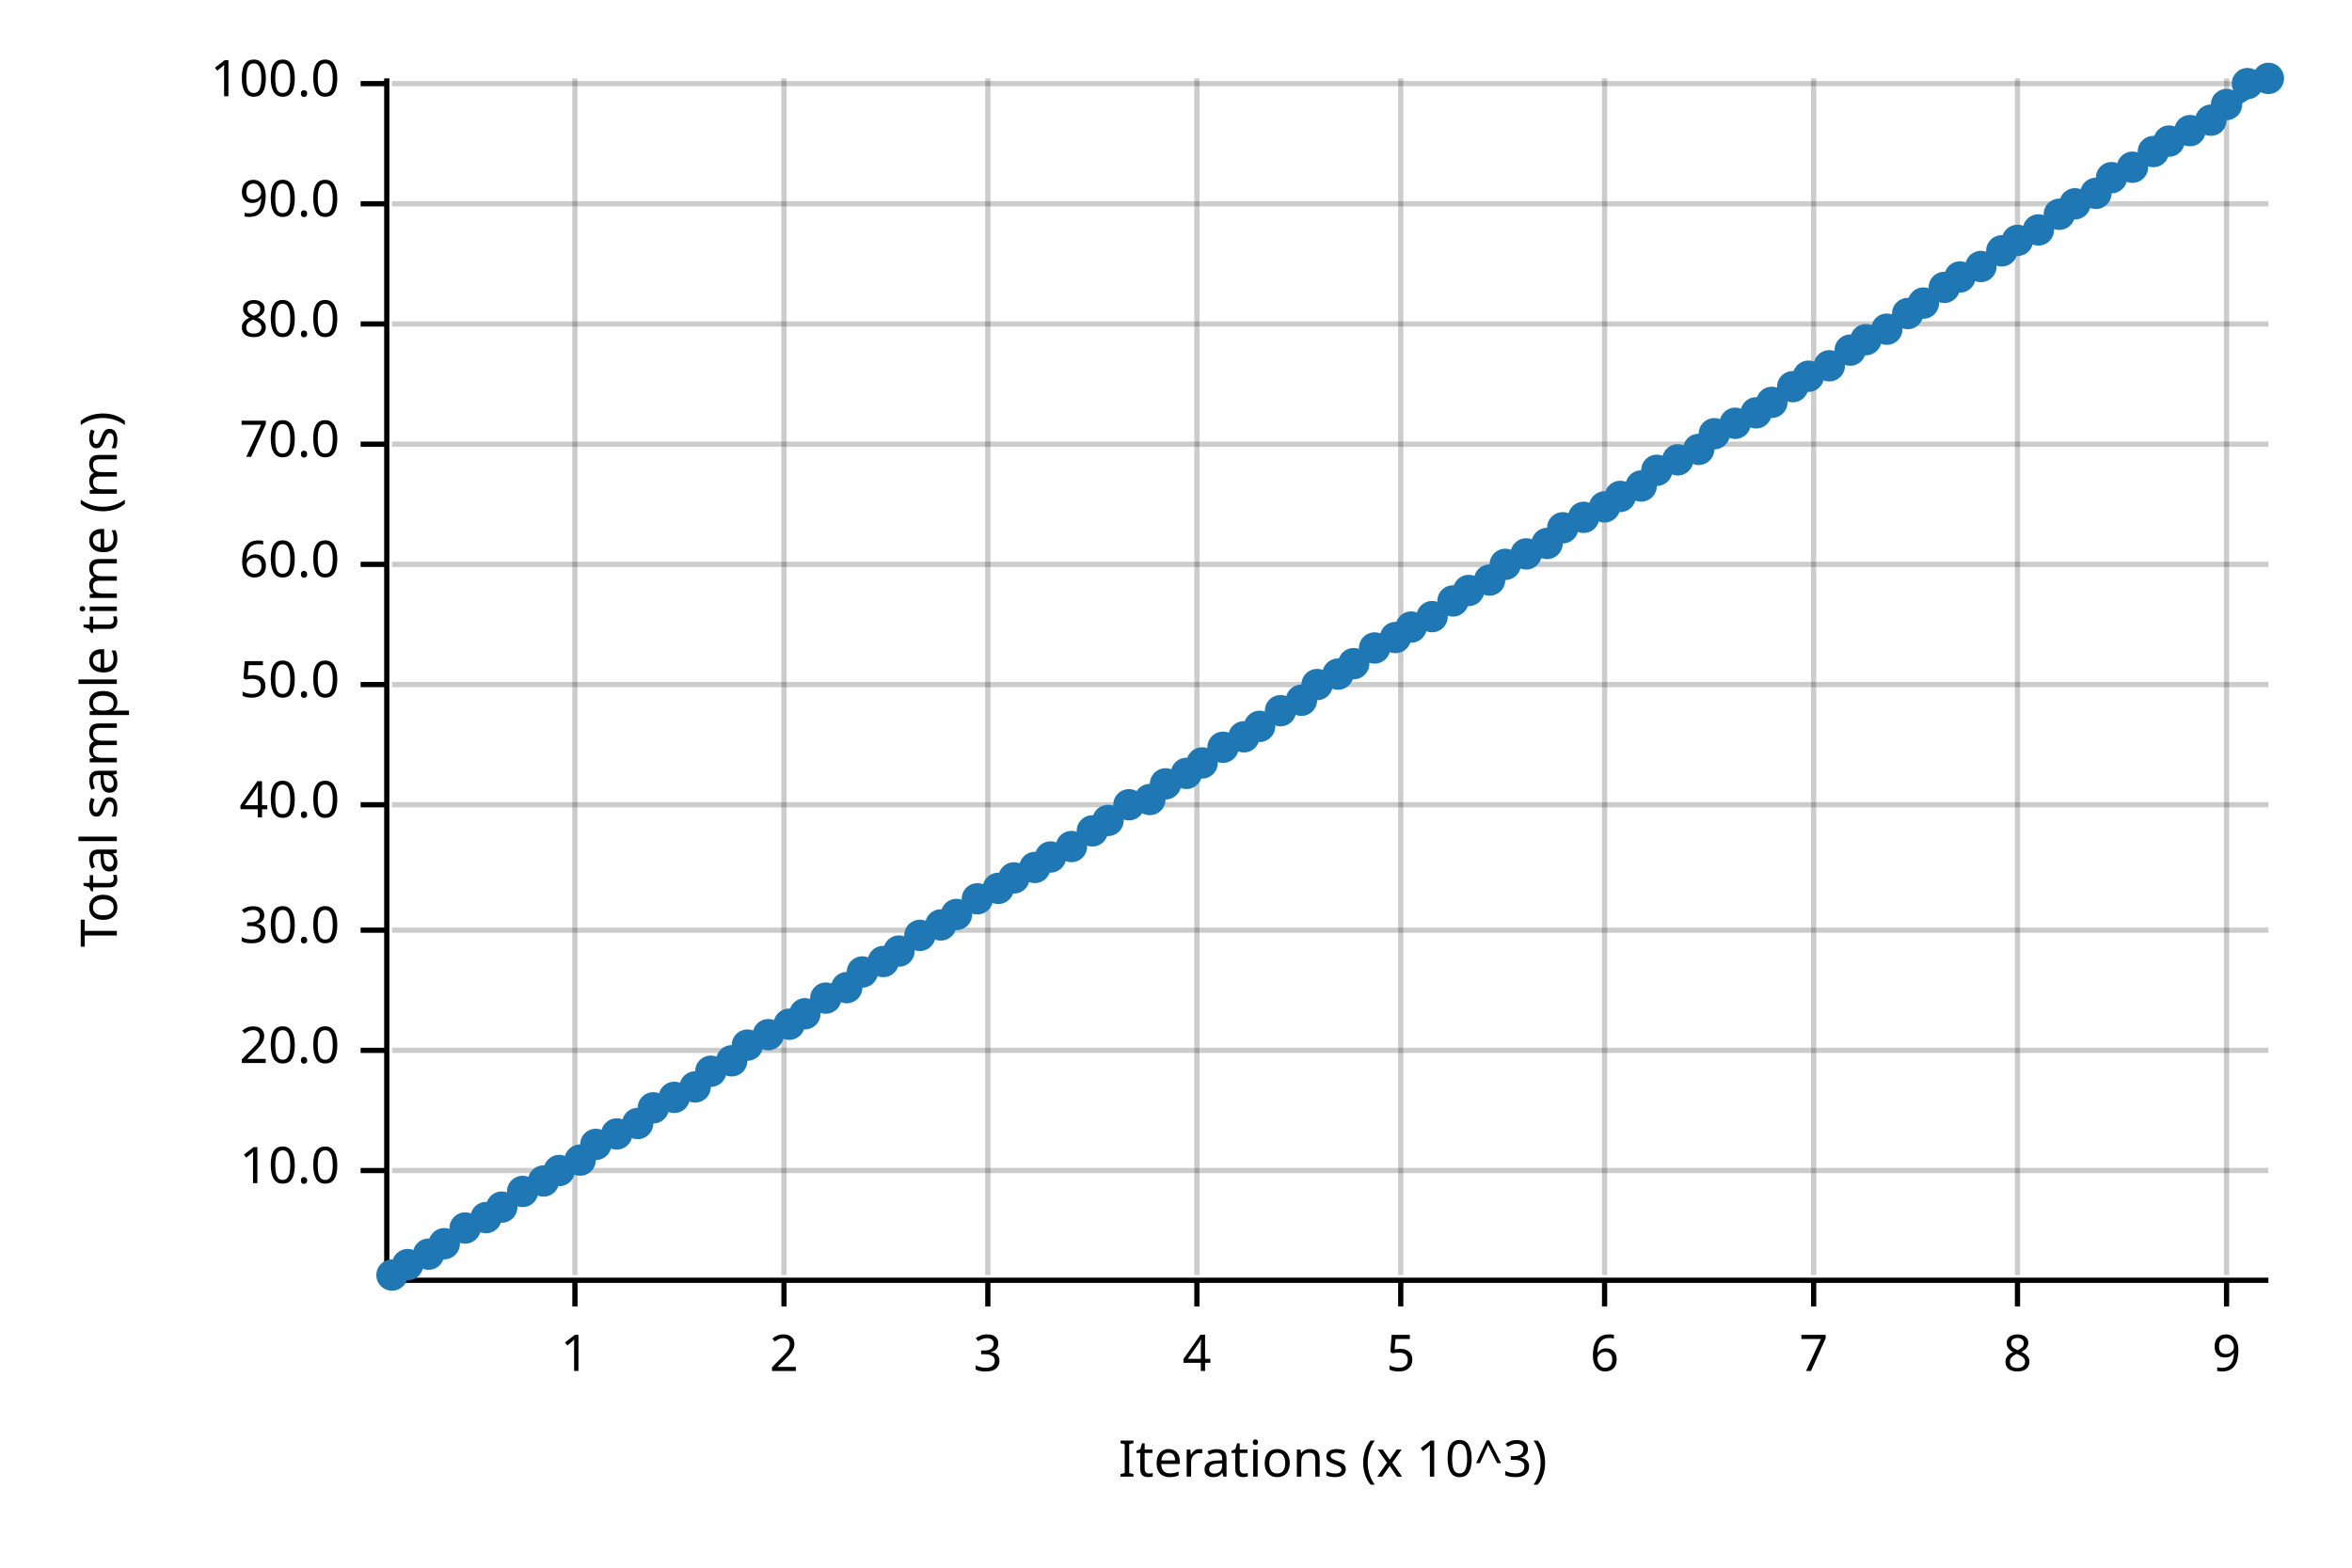
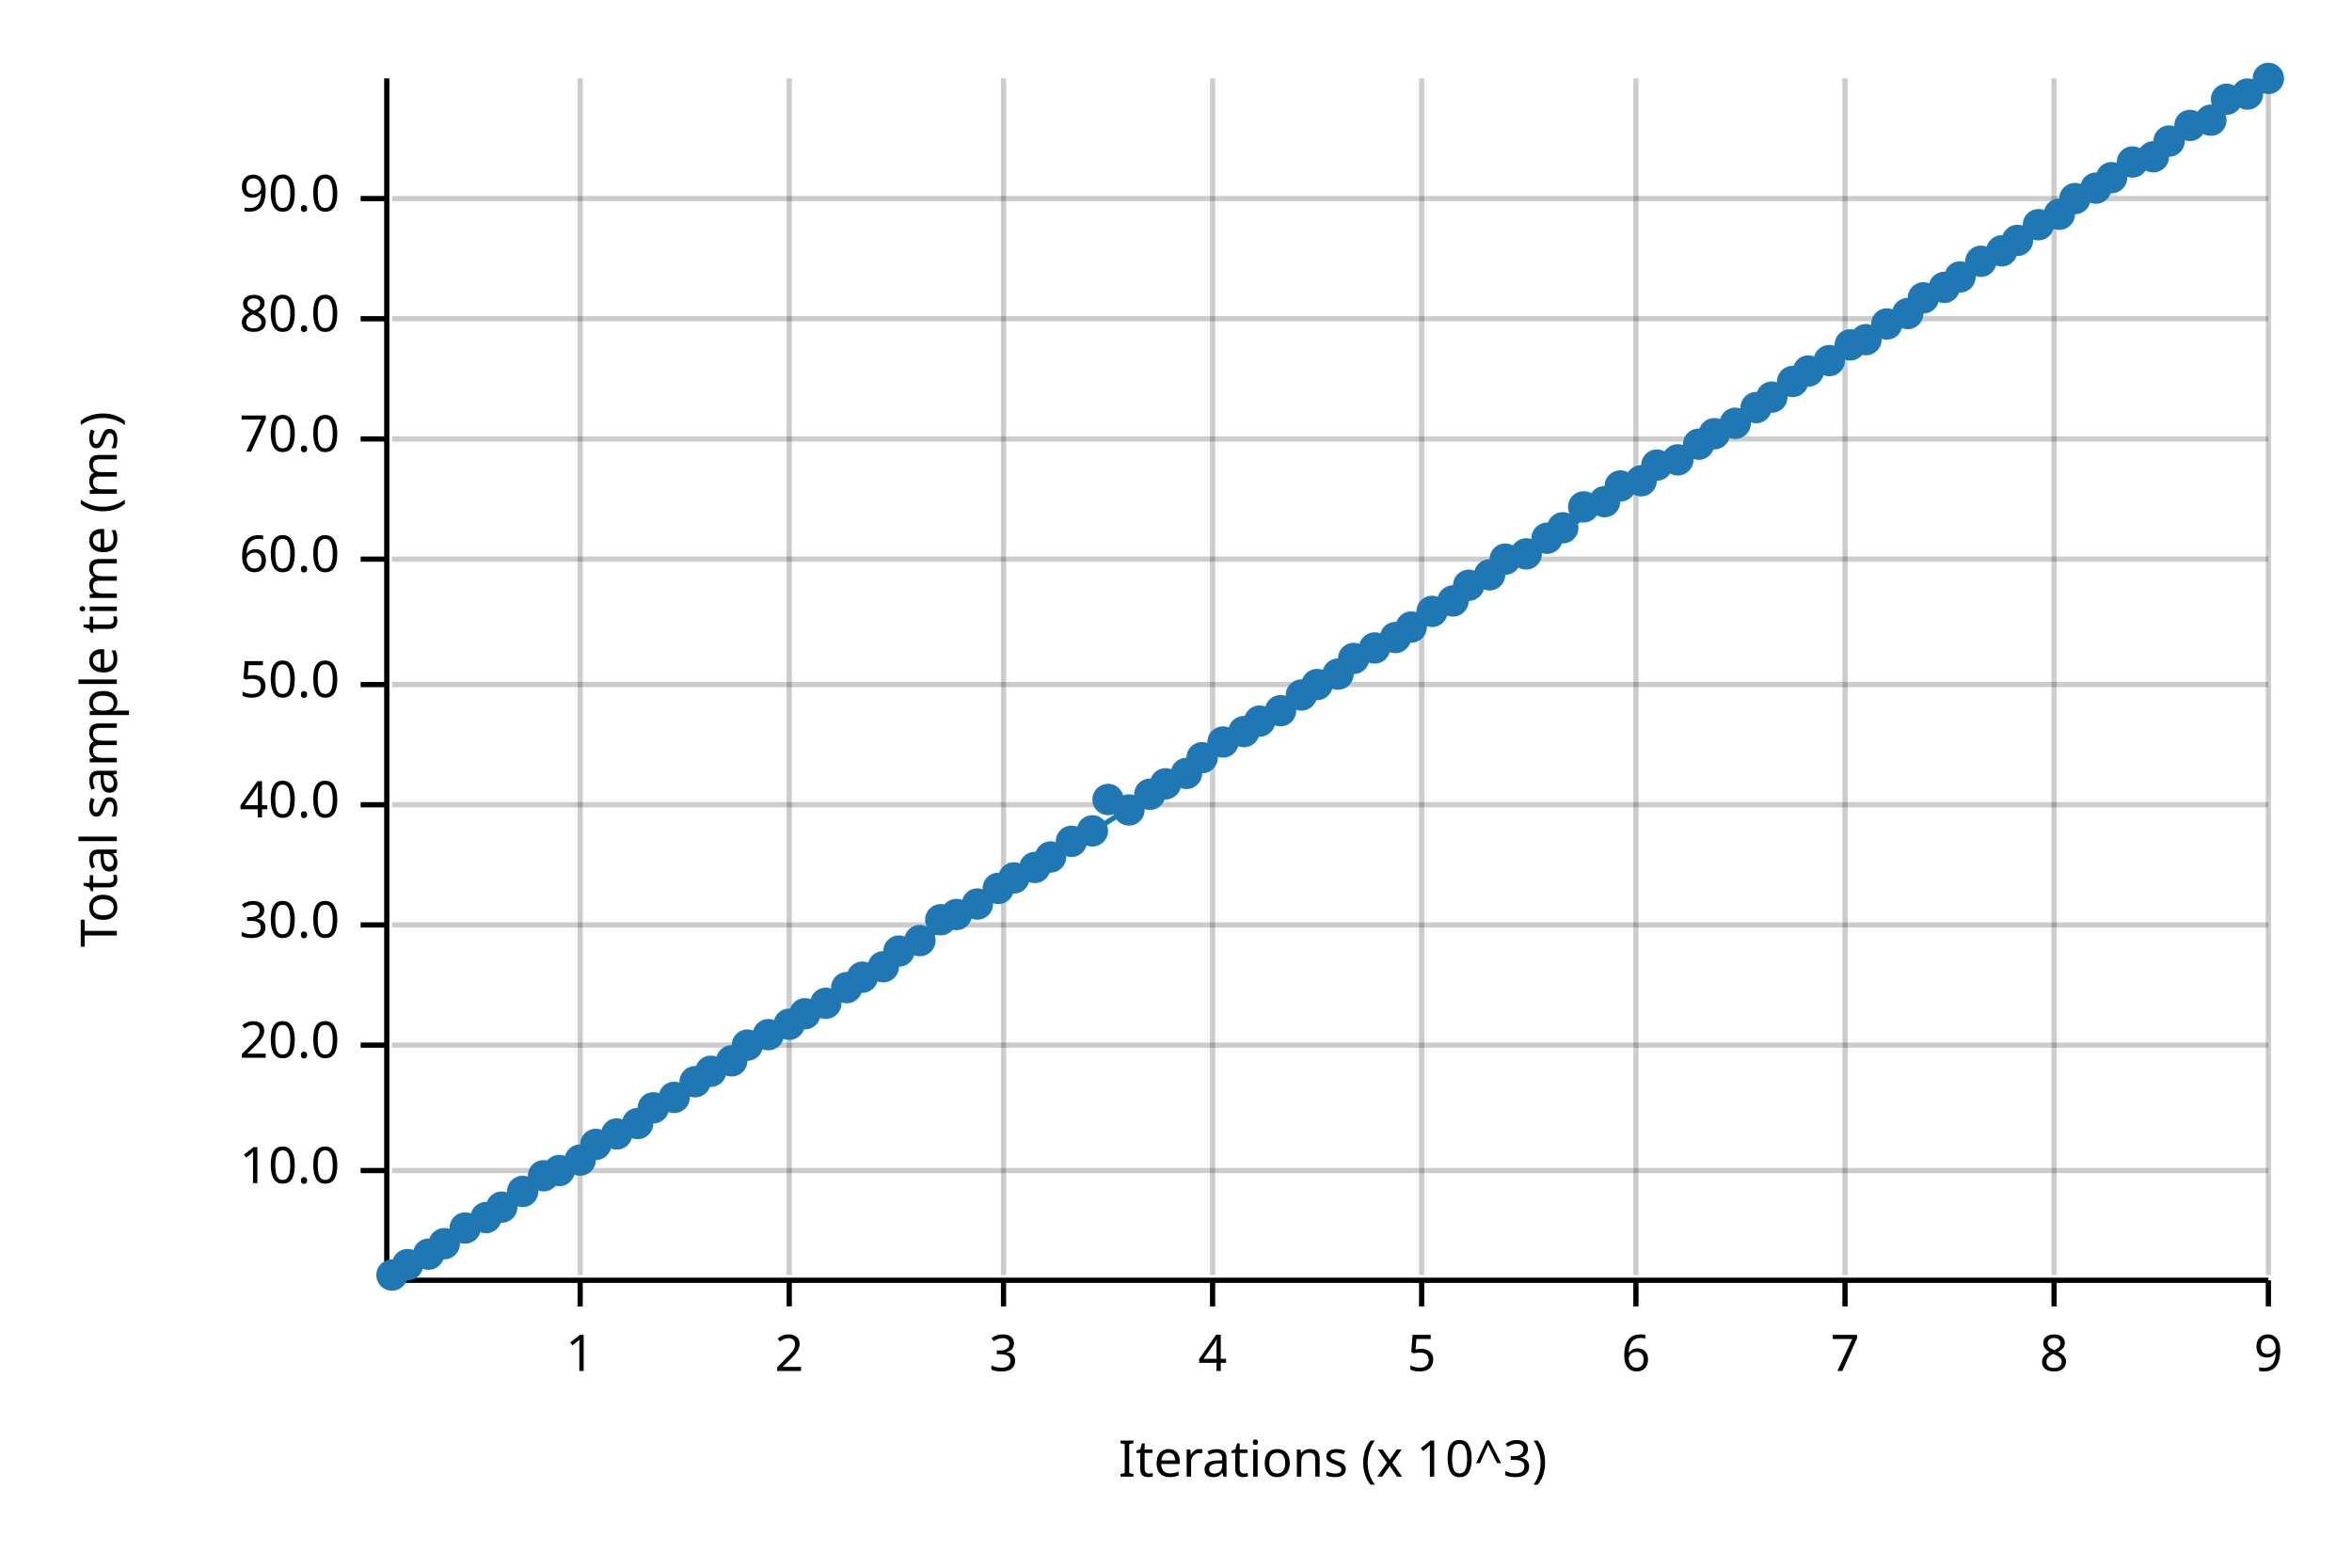
<svg xmlns="http://www.w3.org/2000/svg" width="450" height="300" viewBox="0 0 450 300">
  <text x="15" y="130" dy="0.76em" text-anchor="middle" font-family="sans-serif" font-size="9.677" opacity="1" fill="#000000" transform="rotate(270, 15, 130)">
Total sample time (ms)
</text>
  <text x="255" y="285" dy="-0.5ex" text-anchor="middle" font-family="sans-serif" font-size="9.677" opacity="1" fill="#000000">
Iterations (x 10^3)
</text>
-   <line opacity="0.2" stroke="#000000" stroke-width="1" x1="110" y1="244" x2="110" y2="15" />
-   <line opacity="0.2" stroke="#000000" stroke-width="1" x1="150" y1="244" x2="150" y2="15" />
-   <line opacity="0.2" stroke="#000000" stroke-width="1" x1="189" y1="244" x2="189" y2="15" />
-   <line opacity="0.2" stroke="#000000" stroke-width="1" x1="229" y1="244" x2="229" y2="15" />
-   <line opacity="0.2" stroke="#000000" stroke-width="1" x1="268" y1="244" x2="268" y2="15" />
-   <line opacity="0.2" stroke="#000000" stroke-width="1" x1="307" y1="244" x2="307" y2="15" />
-   <line opacity="0.2" stroke="#000000" stroke-width="1" x1="347" y1="244" x2="347" y2="15" />
-   <line opacity="0.2" stroke="#000000" stroke-width="1" x1="386" y1="244" x2="386" y2="15" />
-   <line opacity="0.2" stroke="#000000" stroke-width="1" x1="426" y1="244" x2="426" y2="15" />
+   <line opacity="0.2" stroke="#000000" stroke-width="1" x1="111" y1="244" x2="111" y2="15" />
+   <line opacity="0.2" stroke="#000000" stroke-width="1" x1="151" y1="244" x2="151" y2="15" />
+   <line opacity="0.2" stroke="#000000" stroke-width="1" x1="192" y1="244" x2="192" y2="15" />
+   <line opacity="0.2" stroke="#000000" stroke-width="1" x1="232" y1="244" x2="232" y2="15" />
+   <line opacity="0.2" stroke="#000000" stroke-width="1" x1="272" y1="244" x2="272" y2="15" />
+   <line opacity="0.2" stroke="#000000" stroke-width="1" x1="313" y1="244" x2="313" y2="15" />
+   <line opacity="0.2" stroke="#000000" stroke-width="1" x1="353" y1="244" x2="353" y2="15" />
+   <line opacity="0.2" stroke="#000000" stroke-width="1" x1="393" y1="244" x2="393" y2="15" />
+   <line opacity="0.2" stroke="#000000" stroke-width="1" x1="434" y1="244" x2="434" y2="15" />
  <line opacity="0.2" stroke="#000000" stroke-width="1" x1="75" y1="224" x2="434" y2="224" />
-   <line opacity="0.2" stroke="#000000" stroke-width="1" x1="75" y1="201" x2="434" y2="201" />
-   <line opacity="0.2" stroke="#000000" stroke-width="1" x1="75" y1="178" x2="434" y2="178" />
+   <line opacity="0.2" stroke="#000000" stroke-width="1" x1="75" y1="200" x2="434" y2="200" />
+   <line opacity="0.2" stroke="#000000" stroke-width="1" x1="75" y1="177" x2="434" y2="177" />
  <line opacity="0.2" stroke="#000000" stroke-width="1" x1="75" y1="154" x2="434" y2="154" />
  <line opacity="0.2" stroke="#000000" stroke-width="1" x1="75" y1="131" x2="434" y2="131" />
-   <line opacity="0.2" stroke="#000000" stroke-width="1" x1="75" y1="108" x2="434" y2="108" />
-   <line opacity="0.2" stroke="#000000" stroke-width="1" x1="75" y1="85" x2="434" y2="85" />
-   <line opacity="0.2" stroke="#000000" stroke-width="1" x1="75" y1="62" x2="434" y2="62" />
-   <line opacity="0.2" stroke="#000000" stroke-width="1" x1="75" y1="39" x2="434" y2="39" />
-   <line opacity="0.2" stroke="#000000" stroke-width="1" x1="75" y1="16" x2="434" y2="16" />
+   <line opacity="0.2" stroke="#000000" stroke-width="1" x1="75" y1="107" x2="434" y2="107" />
+   <line opacity="0.2" stroke="#000000" stroke-width="1" x1="75" y1="84" x2="434" y2="84" />
+   <line opacity="0.2" stroke="#000000" stroke-width="1" x1="75" y1="61" x2="434" y2="61" />
+   <line opacity="0.2" stroke="#000000" stroke-width="1" x1="75" y1="38" x2="434" y2="38" />
  <polyline fill="none" opacity="1" stroke="#000000" stroke-width="1" points="74,15 74,244 " />
  <text x="65" y="224" dy="0.5ex" text-anchor="end" font-family="sans-serif" font-size="9.677" opacity="1" fill="#000000">
10.0
</text>
  <polyline fill="none" opacity="1" stroke="#000000" stroke-width="1" points="69,224 74,224 " />
-   <text x="65" y="201" dy="0.5ex" text-anchor="end" font-family="sans-serif" font-size="9.677" opacity="1" fill="#000000">
+   <text x="65" y="200" dy="0.5ex" text-anchor="end" font-family="sans-serif" font-size="9.677" opacity="1" fill="#000000">
20.0
</text>
-   <polyline fill="none" opacity="1" stroke="#000000" stroke-width="1" points="69,201 74,201 " />
-   <text x="65" y="178" dy="0.5ex" text-anchor="end" font-family="sans-serif" font-size="9.677" opacity="1" fill="#000000">
+   <polyline fill="none" opacity="1" stroke="#000000" stroke-width="1" points="69,200 74,200 " />
+   <text x="65" y="177" dy="0.5ex" text-anchor="end" font-family="sans-serif" font-size="9.677" opacity="1" fill="#000000">
30.0
</text>
-   <polyline fill="none" opacity="1" stroke="#000000" stroke-width="1" points="69,178 74,178 " />
+   <polyline fill="none" opacity="1" stroke="#000000" stroke-width="1" points="69,177 74,177 " />
  <text x="65" y="154" dy="0.5ex" text-anchor="end" font-family="sans-serif" font-size="9.677" opacity="1" fill="#000000">
40.0
</text>
  <polyline fill="none" opacity="1" stroke="#000000" stroke-width="1" points="69,154 74,154 " />
  <text x="65" y="131" dy="0.5ex" text-anchor="end" font-family="sans-serif" font-size="9.677" opacity="1" fill="#000000">
50.0
</text>
  <polyline fill="none" opacity="1" stroke="#000000" stroke-width="1" points="69,131 74,131 " />
-   <text x="65" y="108" dy="0.5ex" text-anchor="end" font-family="sans-serif" font-size="9.677" opacity="1" fill="#000000">
+   <text x="65" y="107" dy="0.5ex" text-anchor="end" font-family="sans-serif" font-size="9.677" opacity="1" fill="#000000">
60.0
</text>
-   <polyline fill="none" opacity="1" stroke="#000000" stroke-width="1" points="69,108 74,108 " />
-   <text x="65" y="85" dy="0.5ex" text-anchor="end" font-family="sans-serif" font-size="9.677" opacity="1" fill="#000000">
+   <polyline fill="none" opacity="1" stroke="#000000" stroke-width="1" points="69,107 74,107 " />
+   <text x="65" y="84" dy="0.5ex" text-anchor="end" font-family="sans-serif" font-size="9.677" opacity="1" fill="#000000">
70.0
</text>
-   <polyline fill="none" opacity="1" stroke="#000000" stroke-width="1" points="69,85 74,85 " />
-   <text x="65" y="62" dy="0.5ex" text-anchor="end" font-family="sans-serif" font-size="9.677" opacity="1" fill="#000000">
+   <polyline fill="none" opacity="1" stroke="#000000" stroke-width="1" points="69,84 74,84 " />
+   <text x="65" y="61" dy="0.5ex" text-anchor="end" font-family="sans-serif" font-size="9.677" opacity="1" fill="#000000">
80.0
</text>
-   <polyline fill="none" opacity="1" stroke="#000000" stroke-width="1" points="69,62 74,62 " />
-   <text x="65" y="39" dy="0.5ex" text-anchor="end" font-family="sans-serif" font-size="9.677" opacity="1" fill="#000000">
+   <polyline fill="none" opacity="1" stroke="#000000" stroke-width="1" points="69,61 74,61 " />
+   <text x="65" y="38" dy="0.5ex" text-anchor="end" font-family="sans-serif" font-size="9.677" opacity="1" fill="#000000">
90.0
</text>
-   <polyline fill="none" opacity="1" stroke="#000000" stroke-width="1" points="69,39 74,39 " />
-   <text x="65" y="16" dy="0.5ex" text-anchor="end" font-family="sans-serif" font-size="9.677" opacity="1" fill="#000000">
- 100.0
- </text>
-   <polyline fill="none" opacity="1" stroke="#000000" stroke-width="1" points="69,16 74,16 " />
+   <polyline fill="none" opacity="1" stroke="#000000" stroke-width="1" points="69,38 74,38 " />
  <polyline fill="none" opacity="1" stroke="#000000" stroke-width="1" points="75,245 434,245 " />
-   <text x="110" y="255" dy="0.76em" text-anchor="middle" font-family="sans-serif" font-size="9.677" opacity="1" fill="#000000">
+   <text x="111" y="255" dy="0.76em" text-anchor="middle" font-family="sans-serif" font-size="9.677" opacity="1" fill="#000000">
1
</text>
-   <polyline fill="none" opacity="1" stroke="#000000" stroke-width="1" points="110,245 110,250 " />
-   <text x="150" y="255" dy="0.76em" text-anchor="middle" font-family="sans-serif" font-size="9.677" opacity="1" fill="#000000">
+   <polyline fill="none" opacity="1" stroke="#000000" stroke-width="1" points="111,245 111,250 " />
+   <text x="151" y="255" dy="0.76em" text-anchor="middle" font-family="sans-serif" font-size="9.677" opacity="1" fill="#000000">
2
</text>
-   <polyline fill="none" opacity="1" stroke="#000000" stroke-width="1" points="150,245 150,250 " />
-   <text x="189" y="255" dy="0.76em" text-anchor="middle" font-family="sans-serif" font-size="9.677" opacity="1" fill="#000000">
+   <polyline fill="none" opacity="1" stroke="#000000" stroke-width="1" points="151,245 151,250 " />
+   <text x="192" y="255" dy="0.76em" text-anchor="middle" font-family="sans-serif" font-size="9.677" opacity="1" fill="#000000">
3
</text>
-   <polyline fill="none" opacity="1" stroke="#000000" stroke-width="1" points="189,245 189,250 " />
-   <text x="229" y="255" dy="0.76em" text-anchor="middle" font-family="sans-serif" font-size="9.677" opacity="1" fill="#000000">
+   <polyline fill="none" opacity="1" stroke="#000000" stroke-width="1" points="192,245 192,250 " />
+   <text x="232" y="255" dy="0.76em" text-anchor="middle" font-family="sans-serif" font-size="9.677" opacity="1" fill="#000000">
4
</text>
-   <polyline fill="none" opacity="1" stroke="#000000" stroke-width="1" points="229,245 229,250 " />
-   <text x="268" y="255" dy="0.76em" text-anchor="middle" font-family="sans-serif" font-size="9.677" opacity="1" fill="#000000">
+   <polyline fill="none" opacity="1" stroke="#000000" stroke-width="1" points="232,245 232,250 " />
+   <text x="272" y="255" dy="0.76em" text-anchor="middle" font-family="sans-serif" font-size="9.677" opacity="1" fill="#000000">
5
</text>
-   <polyline fill="none" opacity="1" stroke="#000000" stroke-width="1" points="268,245 268,250 " />
-   <text x="307" y="255" dy="0.76em" text-anchor="middle" font-family="sans-serif" font-size="9.677" opacity="1" fill="#000000">
+   <polyline fill="none" opacity="1" stroke="#000000" stroke-width="1" points="272,245 272,250 " />
+   <text x="313" y="255" dy="0.76em" text-anchor="middle" font-family="sans-serif" font-size="9.677" opacity="1" fill="#000000">
6
</text>
-   <polyline fill="none" opacity="1" stroke="#000000" stroke-width="1" points="307,245 307,250 " />
-   <text x="347" y="255" dy="0.76em" text-anchor="middle" font-family="sans-serif" font-size="9.677" opacity="1" fill="#000000">
+   <polyline fill="none" opacity="1" stroke="#000000" stroke-width="1" points="313,245 313,250 " />
+   <text x="353" y="255" dy="0.76em" text-anchor="middle" font-family="sans-serif" font-size="9.677" opacity="1" fill="#000000">
7
</text>
-   <polyline fill="none" opacity="1" stroke="#000000" stroke-width="1" points="347,245 347,250 " />
-   <text x="386" y="255" dy="0.76em" text-anchor="middle" font-family="sans-serif" font-size="9.677" opacity="1" fill="#000000">
+   <polyline fill="none" opacity="1" stroke="#000000" stroke-width="1" points="353,245 353,250 " />
+   <text x="393" y="255" dy="0.76em" text-anchor="middle" font-family="sans-serif" font-size="9.677" opacity="1" fill="#000000">
8
</text>
-   <polyline fill="none" opacity="1" stroke="#000000" stroke-width="1" points="386,245 386,250 " />
-   <text x="426" y="255" dy="0.76em" text-anchor="middle" font-family="sans-serif" font-size="9.677" opacity="1" fill="#000000">
+   <polyline fill="none" opacity="1" stroke="#000000" stroke-width="1" points="393,245 393,250 " />
+   <text x="434" y="255" dy="0.76em" text-anchor="middle" font-family="sans-serif" font-size="9.677" opacity="1" fill="#000000">
9
</text>
-   <polyline fill="none" opacity="1" stroke="#000000" stroke-width="1" points="426,245 426,250 " />
+   <polyline fill="none" opacity="1" stroke="#000000" stroke-width="1" points="434,245 434,250 " />
  <circle cx="75" cy="244" r="3" opacity="1" fill="#1F78B4" stroke="none" stroke-width="1" />
  <circle cx="78" cy="242" r="3" opacity="1" fill="#1F78B4" stroke="none" stroke-width="1" />
  <circle cx="82" cy="240" r="3" opacity="1" fill="#1F78B4" stroke="none" stroke-width="1" />
  <circle cx="85" cy="238" r="3" opacity="1" fill="#1F78B4" stroke="none" stroke-width="1" />
  <circle cx="89" cy="235" r="3" opacity="1" fill="#1F78B4" stroke="none" stroke-width="1" />
  <circle cx="93" cy="233" r="3" opacity="1" fill="#1F78B4" stroke="none" stroke-width="1" />
  <circle cx="96" cy="231" r="3" opacity="1" fill="#1F78B4" stroke="none" stroke-width="1" />
  <circle cx="100" cy="228" r="3" opacity="1" fill="#1F78B4" stroke="none" stroke-width="1" />
-   <circle cx="104" cy="226" r="3" opacity="1" fill="#1F78B4" stroke="none" stroke-width="1" />
+   <circle cx="104" cy="225" r="3" opacity="1" fill="#1F78B4" stroke="none" stroke-width="1" />
  <circle cx="107" cy="224" r="3" opacity="1" fill="#1F78B4" stroke="none" stroke-width="1" />
  <circle cx="111" cy="222" r="3" opacity="1" fill="#1F78B4" stroke="none" stroke-width="1" />
  <circle cx="114" cy="219" r="3" opacity="1" fill="#1F78B4" stroke="none" stroke-width="1" />
  <circle cx="118" cy="217" r="3" opacity="1" fill="#1F78B4" stroke="none" stroke-width="1" />
  <circle cx="122" cy="215" r="3" opacity="1" fill="#1F78B4" stroke="none" stroke-width="1" />
  <circle cx="125" cy="212" r="3" opacity="1" fill="#1F78B4" stroke="none" stroke-width="1" />
  <circle cx="129" cy="210" r="3" opacity="1" fill="#1F78B4" stroke="none" stroke-width="1" />
-   <circle cx="133" cy="208" r="3" opacity="1" fill="#1F78B4" stroke="none" stroke-width="1" />
+   <circle cx="133" cy="207" r="3" opacity="1" fill="#1F78B4" stroke="none" stroke-width="1" />
  <circle cx="136" cy="205" r="3" opacity="1" fill="#1F78B4" stroke="none" stroke-width="1" />
  <circle cx="140" cy="203" r="3" opacity="1" fill="#1F78B4" stroke="none" stroke-width="1" />
  <circle cx="143" cy="200" r="3" opacity="1" fill="#1F78B4" stroke="none" stroke-width="1" />
  <circle cx="147" cy="198" r="3" opacity="1" fill="#1F78B4" stroke="none" stroke-width="1" />
  <circle cx="151" cy="196" r="3" opacity="1" fill="#1F78B4" stroke="none" stroke-width="1" />
  <circle cx="154" cy="194" r="3" opacity="1" fill="#1F78B4" stroke="none" stroke-width="1" />
-   <circle cx="158" cy="191" r="3" opacity="1" fill="#1F78B4" stroke="none" stroke-width="1" />
+   <circle cx="158" cy="192" r="3" opacity="1" fill="#1F78B4" stroke="none" stroke-width="1" />
  <circle cx="162" cy="189" r="3" opacity="1" fill="#1F78B4" stroke="none" stroke-width="1" />
-   <circle cx="165" cy="186" r="3" opacity="1" fill="#1F78B4" stroke="none" stroke-width="1" />
-   <circle cx="169" cy="184" r="3" opacity="1" fill="#1F78B4" stroke="none" stroke-width="1" />
+   <circle cx="165" cy="187" r="3" opacity="1" fill="#1F78B4" stroke="none" stroke-width="1" />
+   <circle cx="169" cy="185" r="3" opacity="1" fill="#1F78B4" stroke="none" stroke-width="1" />
  <circle cx="172" cy="182" r="3" opacity="1" fill="#1F78B4" stroke="none" stroke-width="1" />
-   <circle cx="176" cy="179" r="3" opacity="1" fill="#1F78B4" stroke="none" stroke-width="1" />
-   <circle cx="180" cy="177" r="3" opacity="1" fill="#1F78B4" stroke="none" stroke-width="1" />
+   <circle cx="176" cy="180" r="3" opacity="1" fill="#1F78B4" stroke="none" stroke-width="1" />
+   <circle cx="180" cy="176" r="3" opacity="1" fill="#1F78B4" stroke="none" stroke-width="1" />
  <circle cx="183" cy="175" r="3" opacity="1" fill="#1F78B4" stroke="none" stroke-width="1" />
-   <circle cx="187" cy="172" r="3" opacity="1" fill="#1F78B4" stroke="none" stroke-width="1" />
+   <circle cx="187" cy="173" r="3" opacity="1" fill="#1F78B4" stroke="none" stroke-width="1" />
  <circle cx="191" cy="170" r="3" opacity="1" fill="#1F78B4" stroke="none" stroke-width="1" />
  <circle cx="194" cy="168" r="3" opacity="1" fill="#1F78B4" stroke="none" stroke-width="1" />
  <circle cx="198" cy="166" r="3" opacity="1" fill="#1F78B4" stroke="none" stroke-width="1" />
  <circle cx="201" cy="164" r="3" opacity="1" fill="#1F78B4" stroke="none" stroke-width="1" />
-   <circle cx="205" cy="162" r="3" opacity="1" fill="#1F78B4" stroke="none" stroke-width="1" />
+   <circle cx="205" cy="161" r="3" opacity="1" fill="#1F78B4" stroke="none" stroke-width="1" />
  <circle cx="209" cy="159" r="3" opacity="1" fill="#1F78B4" stroke="none" stroke-width="1" />
-   <circle cx="212" cy="157" r="3" opacity="1" fill="#1F78B4" stroke="none" stroke-width="1" />
-   <circle cx="216" cy="154" r="3" opacity="1" fill="#1F78B4" stroke="none" stroke-width="1" />
-   <circle cx="220" cy="153" r="3" opacity="1" fill="#1F78B4" stroke="none" stroke-width="1" />
+   <circle cx="212" cy="153" r="3" opacity="1" fill="#1F78B4" stroke="none" stroke-width="1" />
+   <circle cx="216" cy="155" r="3" opacity="1" fill="#1F78B4" stroke="none" stroke-width="1" />
+   <circle cx="220" cy="152" r="3" opacity="1" fill="#1F78B4" stroke="none" stroke-width="1" />
  <circle cx="223" cy="150" r="3" opacity="1" fill="#1F78B4" stroke="none" stroke-width="1" />
  <circle cx="227" cy="148" r="3" opacity="1" fill="#1F78B4" stroke="none" stroke-width="1" />
-   <circle cx="230" cy="146" r="3" opacity="1" fill="#1F78B4" stroke="none" stroke-width="1" />
-   <circle cx="234" cy="143" r="3" opacity="1" fill="#1F78B4" stroke="none" stroke-width="1" />
-   <circle cx="238" cy="141" r="3" opacity="1" fill="#1F78B4" stroke="none" stroke-width="1" />
-   <circle cx="241" cy="139" r="3" opacity="1" fill="#1F78B4" stroke="none" stroke-width="1" />
+   <circle cx="230" cy="145" r="3" opacity="1" fill="#1F78B4" stroke="none" stroke-width="1" />
+   <circle cx="234" cy="142" r="3" opacity="1" fill="#1F78B4" stroke="none" stroke-width="1" />
+   <circle cx="238" cy="140" r="3" opacity="1" fill="#1F78B4" stroke="none" stroke-width="1" />
+   <circle cx="241" cy="138" r="3" opacity="1" fill="#1F78B4" stroke="none" stroke-width="1" />
  <circle cx="245" cy="136" r="3" opacity="1" fill="#1F78B4" stroke="none" stroke-width="1" />
-   <circle cx="249" cy="134" r="3" opacity="1" fill="#1F78B4" stroke="none" stroke-width="1" />
+   <circle cx="249" cy="133" r="3" opacity="1" fill="#1F78B4" stroke="none" stroke-width="1" />
  <circle cx="252" cy="131" r="3" opacity="1" fill="#1F78B4" stroke="none" stroke-width="1" />
  <circle cx="256" cy="129" r="3" opacity="1" fill="#1F78B4" stroke="none" stroke-width="1" />
-   <circle cx="259" cy="127" r="3" opacity="1" fill="#1F78B4" stroke="none" stroke-width="1" />
+   <circle cx="259" cy="126" r="3" opacity="1" fill="#1F78B4" stroke="none" stroke-width="1" />
  <circle cx="263" cy="124" r="3" opacity="1" fill="#1F78B4" stroke="none" stroke-width="1" />
  <circle cx="267" cy="122" r="3" opacity="1" fill="#1F78B4" stroke="none" stroke-width="1" />
  <circle cx="270" cy="120" r="3" opacity="1" fill="#1F78B4" stroke="none" stroke-width="1" />
-   <circle cx="274" cy="118" r="3" opacity="1" fill="#1F78B4" stroke="none" stroke-width="1" />
+   <circle cx="274" cy="117" r="3" opacity="1" fill="#1F78B4" stroke="none" stroke-width="1" />
  <circle cx="278" cy="115" r="3" opacity="1" fill="#1F78B4" stroke="none" stroke-width="1" />
-   <circle cx="281" cy="113" r="3" opacity="1" fill="#1F78B4" stroke="none" stroke-width="1" />
-   <circle cx="285" cy="111" r="3" opacity="1" fill="#1F78B4" stroke="none" stroke-width="1" />
-   <circle cx="288" cy="108" r="3" opacity="1" fill="#1F78B4" stroke="none" stroke-width="1" />
+   <circle cx="281" cy="112" r="3" opacity="1" fill="#1F78B4" stroke="none" stroke-width="1" />
+   <circle cx="285" cy="110" r="3" opacity="1" fill="#1F78B4" stroke="none" stroke-width="1" />
+   <circle cx="288" cy="107" r="3" opacity="1" fill="#1F78B4" stroke="none" stroke-width="1" />
  <circle cx="292" cy="106" r="3" opacity="1" fill="#1F78B4" stroke="none" stroke-width="1" />
-   <circle cx="296" cy="104" r="3" opacity="1" fill="#1F78B4" stroke="none" stroke-width="1" />
+   <circle cx="296" cy="103" r="3" opacity="1" fill="#1F78B4" stroke="none" stroke-width="1" />
  <circle cx="299" cy="101" r="3" opacity="1" fill="#1F78B4" stroke="none" stroke-width="1" />
-   <circle cx="303" cy="99" r="3" opacity="1" fill="#1F78B4" stroke="none" stroke-width="1" />
-   <circle cx="307" cy="97" r="3" opacity="1" fill="#1F78B4" stroke="none" stroke-width="1" />
-   <circle cx="310" cy="95" r="3" opacity="1" fill="#1F78B4" stroke="none" stroke-width="1" />
-   <circle cx="314" cy="93" r="3" opacity="1" fill="#1F78B4" stroke="none" stroke-width="1" />
-   <circle cx="317" cy="90" r="3" opacity="1" fill="#1F78B4" stroke="none" stroke-width="1" />
+   <circle cx="303" cy="97" r="3" opacity="1" fill="#1F78B4" stroke="none" stroke-width="1" />
+   <circle cx="307" cy="96" r="3" opacity="1" fill="#1F78B4" stroke="none" stroke-width="1" />
+   <circle cx="310" cy="93" r="3" opacity="1" fill="#1F78B4" stroke="none" stroke-width="1" />
+   <circle cx="314" cy="92" r="3" opacity="1" fill="#1F78B4" stroke="none" stroke-width="1" />
+   <circle cx="317" cy="89" r="3" opacity="1" fill="#1F78B4" stroke="none" stroke-width="1" />
  <circle cx="321" cy="88" r="3" opacity="1" fill="#1F78B4" stroke="none" stroke-width="1" />
-   <circle cx="325" cy="86" r="3" opacity="1" fill="#1F78B4" stroke="none" stroke-width="1" />
+   <circle cx="325" cy="85" r="3" opacity="1" fill="#1F78B4" stroke="none" stroke-width="1" />
  <circle cx="328" cy="83" r="3" opacity="1" fill="#1F78B4" stroke="none" stroke-width="1" />
  <circle cx="332" cy="81" r="3" opacity="1" fill="#1F78B4" stroke="none" stroke-width="1" />
-   <circle cx="336" cy="79" r="3" opacity="1" fill="#1F78B4" stroke="none" stroke-width="1" />
-   <circle cx="339" cy="77" r="3" opacity="1" fill="#1F78B4" stroke="none" stroke-width="1" />
-   <circle cx="343" cy="74" r="3" opacity="1" fill="#1F78B4" stroke="none" stroke-width="1" />
-   <circle cx="346" cy="72" r="3" opacity="1" fill="#1F78B4" stroke="none" stroke-width="1" />
-   <circle cx="350" cy="70" r="3" opacity="1" fill="#1F78B4" stroke="none" stroke-width="1" />
-   <circle cx="354" cy="67" r="3" opacity="1" fill="#1F78B4" stroke="none" stroke-width="1" />
+   <circle cx="336" cy="78" r="3" opacity="1" fill="#1F78B4" stroke="none" stroke-width="1" />
+   <circle cx="339" cy="76" r="3" opacity="1" fill="#1F78B4" stroke="none" stroke-width="1" />
+   <circle cx="343" cy="73" r="3" opacity="1" fill="#1F78B4" stroke="none" stroke-width="1" />
+   <circle cx="346" cy="71" r="3" opacity="1" fill="#1F78B4" stroke="none" stroke-width="1" />
+   <circle cx="350" cy="69" r="3" opacity="1" fill="#1F78B4" stroke="none" stroke-width="1" />
+   <circle cx="354" cy="66" r="3" opacity="1" fill="#1F78B4" stroke="none" stroke-width="1" />
  <circle cx="357" cy="65" r="3" opacity="1" fill="#1F78B4" stroke="none" stroke-width="1" />
-   <circle cx="361" cy="63" r="3" opacity="1" fill="#1F78B4" stroke="none" stroke-width="1" />
+   <circle cx="361" cy="62" r="3" opacity="1" fill="#1F78B4" stroke="none" stroke-width="1" />
  <circle cx="365" cy="60" r="3" opacity="1" fill="#1F78B4" stroke="none" stroke-width="1" />
-   <circle cx="368" cy="58" r="3" opacity="1" fill="#1F78B4" stroke="none" stroke-width="1" />
+   <circle cx="368" cy="57" r="3" opacity="1" fill="#1F78B4" stroke="none" stroke-width="1" />
  <circle cx="372" cy="55" r="3" opacity="1" fill="#1F78B4" stroke="none" stroke-width="1" />
  <circle cx="375" cy="53" r="3" opacity="1" fill="#1F78B4" stroke="none" stroke-width="1" />
-   <circle cx="379" cy="51" r="3" opacity="1" fill="#1F78B4" stroke="none" stroke-width="1" />
+   <circle cx="379" cy="50" r="3" opacity="1" fill="#1F78B4" stroke="none" stroke-width="1" />
  <circle cx="383" cy="48" r="3" opacity="1" fill="#1F78B4" stroke="none" stroke-width="1" />
  <circle cx="386" cy="46" r="3" opacity="1" fill="#1F78B4" stroke="none" stroke-width="1" />
-   <circle cx="390" cy="44" r="3" opacity="1" fill="#1F78B4" stroke="none" stroke-width="1" />
+   <circle cx="390" cy="43" r="3" opacity="1" fill="#1F78B4" stroke="none" stroke-width="1" />
  <circle cx="394" cy="41" r="3" opacity="1" fill="#1F78B4" stroke="none" stroke-width="1" />
-   <circle cx="397" cy="39" r="3" opacity="1" fill="#1F78B4" stroke="none" stroke-width="1" />
-   <circle cx="401" cy="37" r="3" opacity="1" fill="#1F78B4" stroke="none" stroke-width="1" />
+   <circle cx="397" cy="38" r="3" opacity="1" fill="#1F78B4" stroke="none" stroke-width="1" />
+   <circle cx="401" cy="36" r="3" opacity="1" fill="#1F78B4" stroke="none" stroke-width="1" />
  <circle cx="404" cy="34" r="3" opacity="1" fill="#1F78B4" stroke="none" stroke-width="1" />
-   <circle cx="408" cy="32" r="3" opacity="1" fill="#1F78B4" stroke="none" stroke-width="1" />
-   <circle cx="412" cy="29" r="3" opacity="1" fill="#1F78B4" stroke="none" stroke-width="1" />
+   <circle cx="408" cy="31" r="3" opacity="1" fill="#1F78B4" stroke="none" stroke-width="1" />
+   <circle cx="412" cy="30" r="3" opacity="1" fill="#1F78B4" stroke="none" stroke-width="1" />
  <circle cx="415" cy="27" r="3" opacity="1" fill="#1F78B4" stroke="none" stroke-width="1" />
-   <circle cx="419" cy="25" r="3" opacity="1" fill="#1F78B4" stroke="none" stroke-width="1" />
+   <circle cx="419" cy="24" r="3" opacity="1" fill="#1F78B4" stroke="none" stroke-width="1" />
  <circle cx="423" cy="23" r="3" opacity="1" fill="#1F78B4" stroke="none" stroke-width="1" />
-   <circle cx="426" cy="20" r="3" opacity="1" fill="#1F78B4" stroke="none" stroke-width="1" />
-   <circle cx="430" cy="16" r="3" opacity="1" fill="#1F78B4" stroke="none" stroke-width="1" />
+   <circle cx="426" cy="19" r="3" opacity="1" fill="#1F78B4" stroke="none" stroke-width="1" />
+   <circle cx="430" cy="18" r="3" opacity="1" fill="#1F78B4" stroke="none" stroke-width="1" />
  <circle cx="434" cy="15" r="3" opacity="1" fill="#1F78B4" stroke="none" stroke-width="1" />
-   <polyline fill="none" opacity="1" stroke="#1F78B4" stroke-width="1" points="75,245 434,16 " />
-   <polygon opacity="0.25" fill="#1F78B4" points="75,245 434,16 434,16 " />
+   <polyline fill="none" opacity="1" stroke="#1F78B4" stroke-width="1" points="75,245 434,15 " />
+   <polygon opacity="0.25" fill="#1F78B4" points="75,245 434,16 434,15 " />
</svg>
